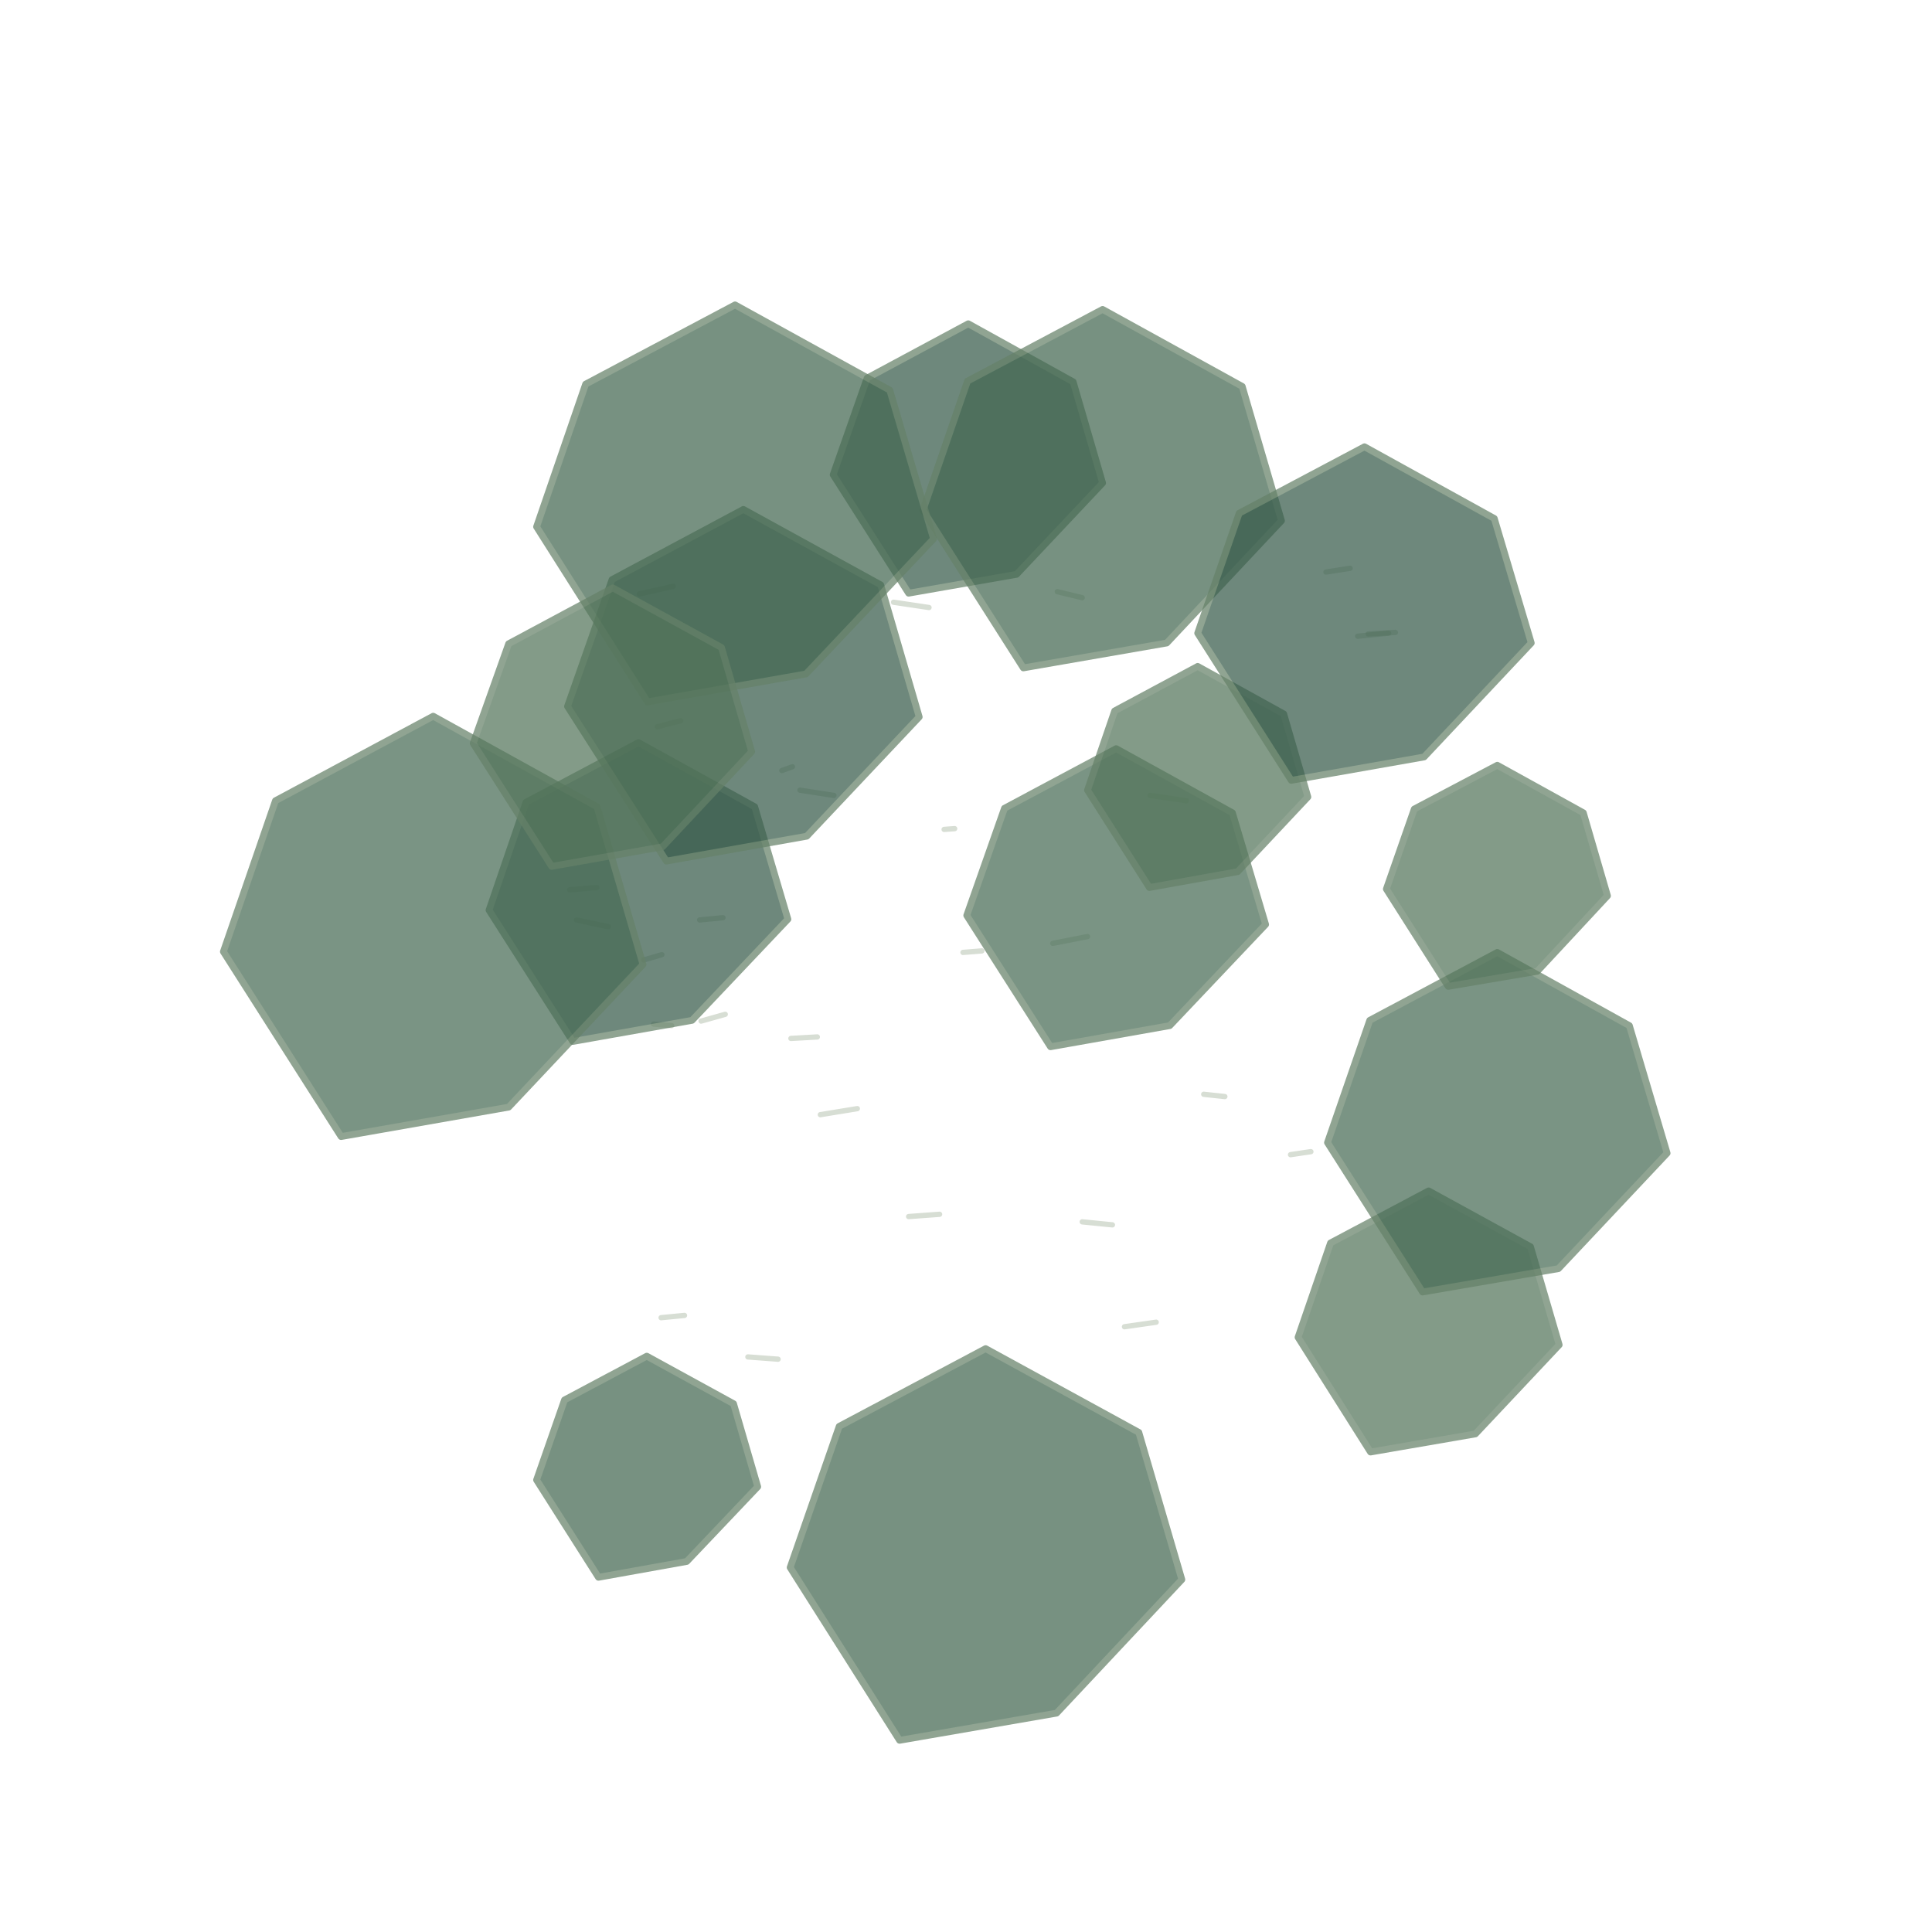
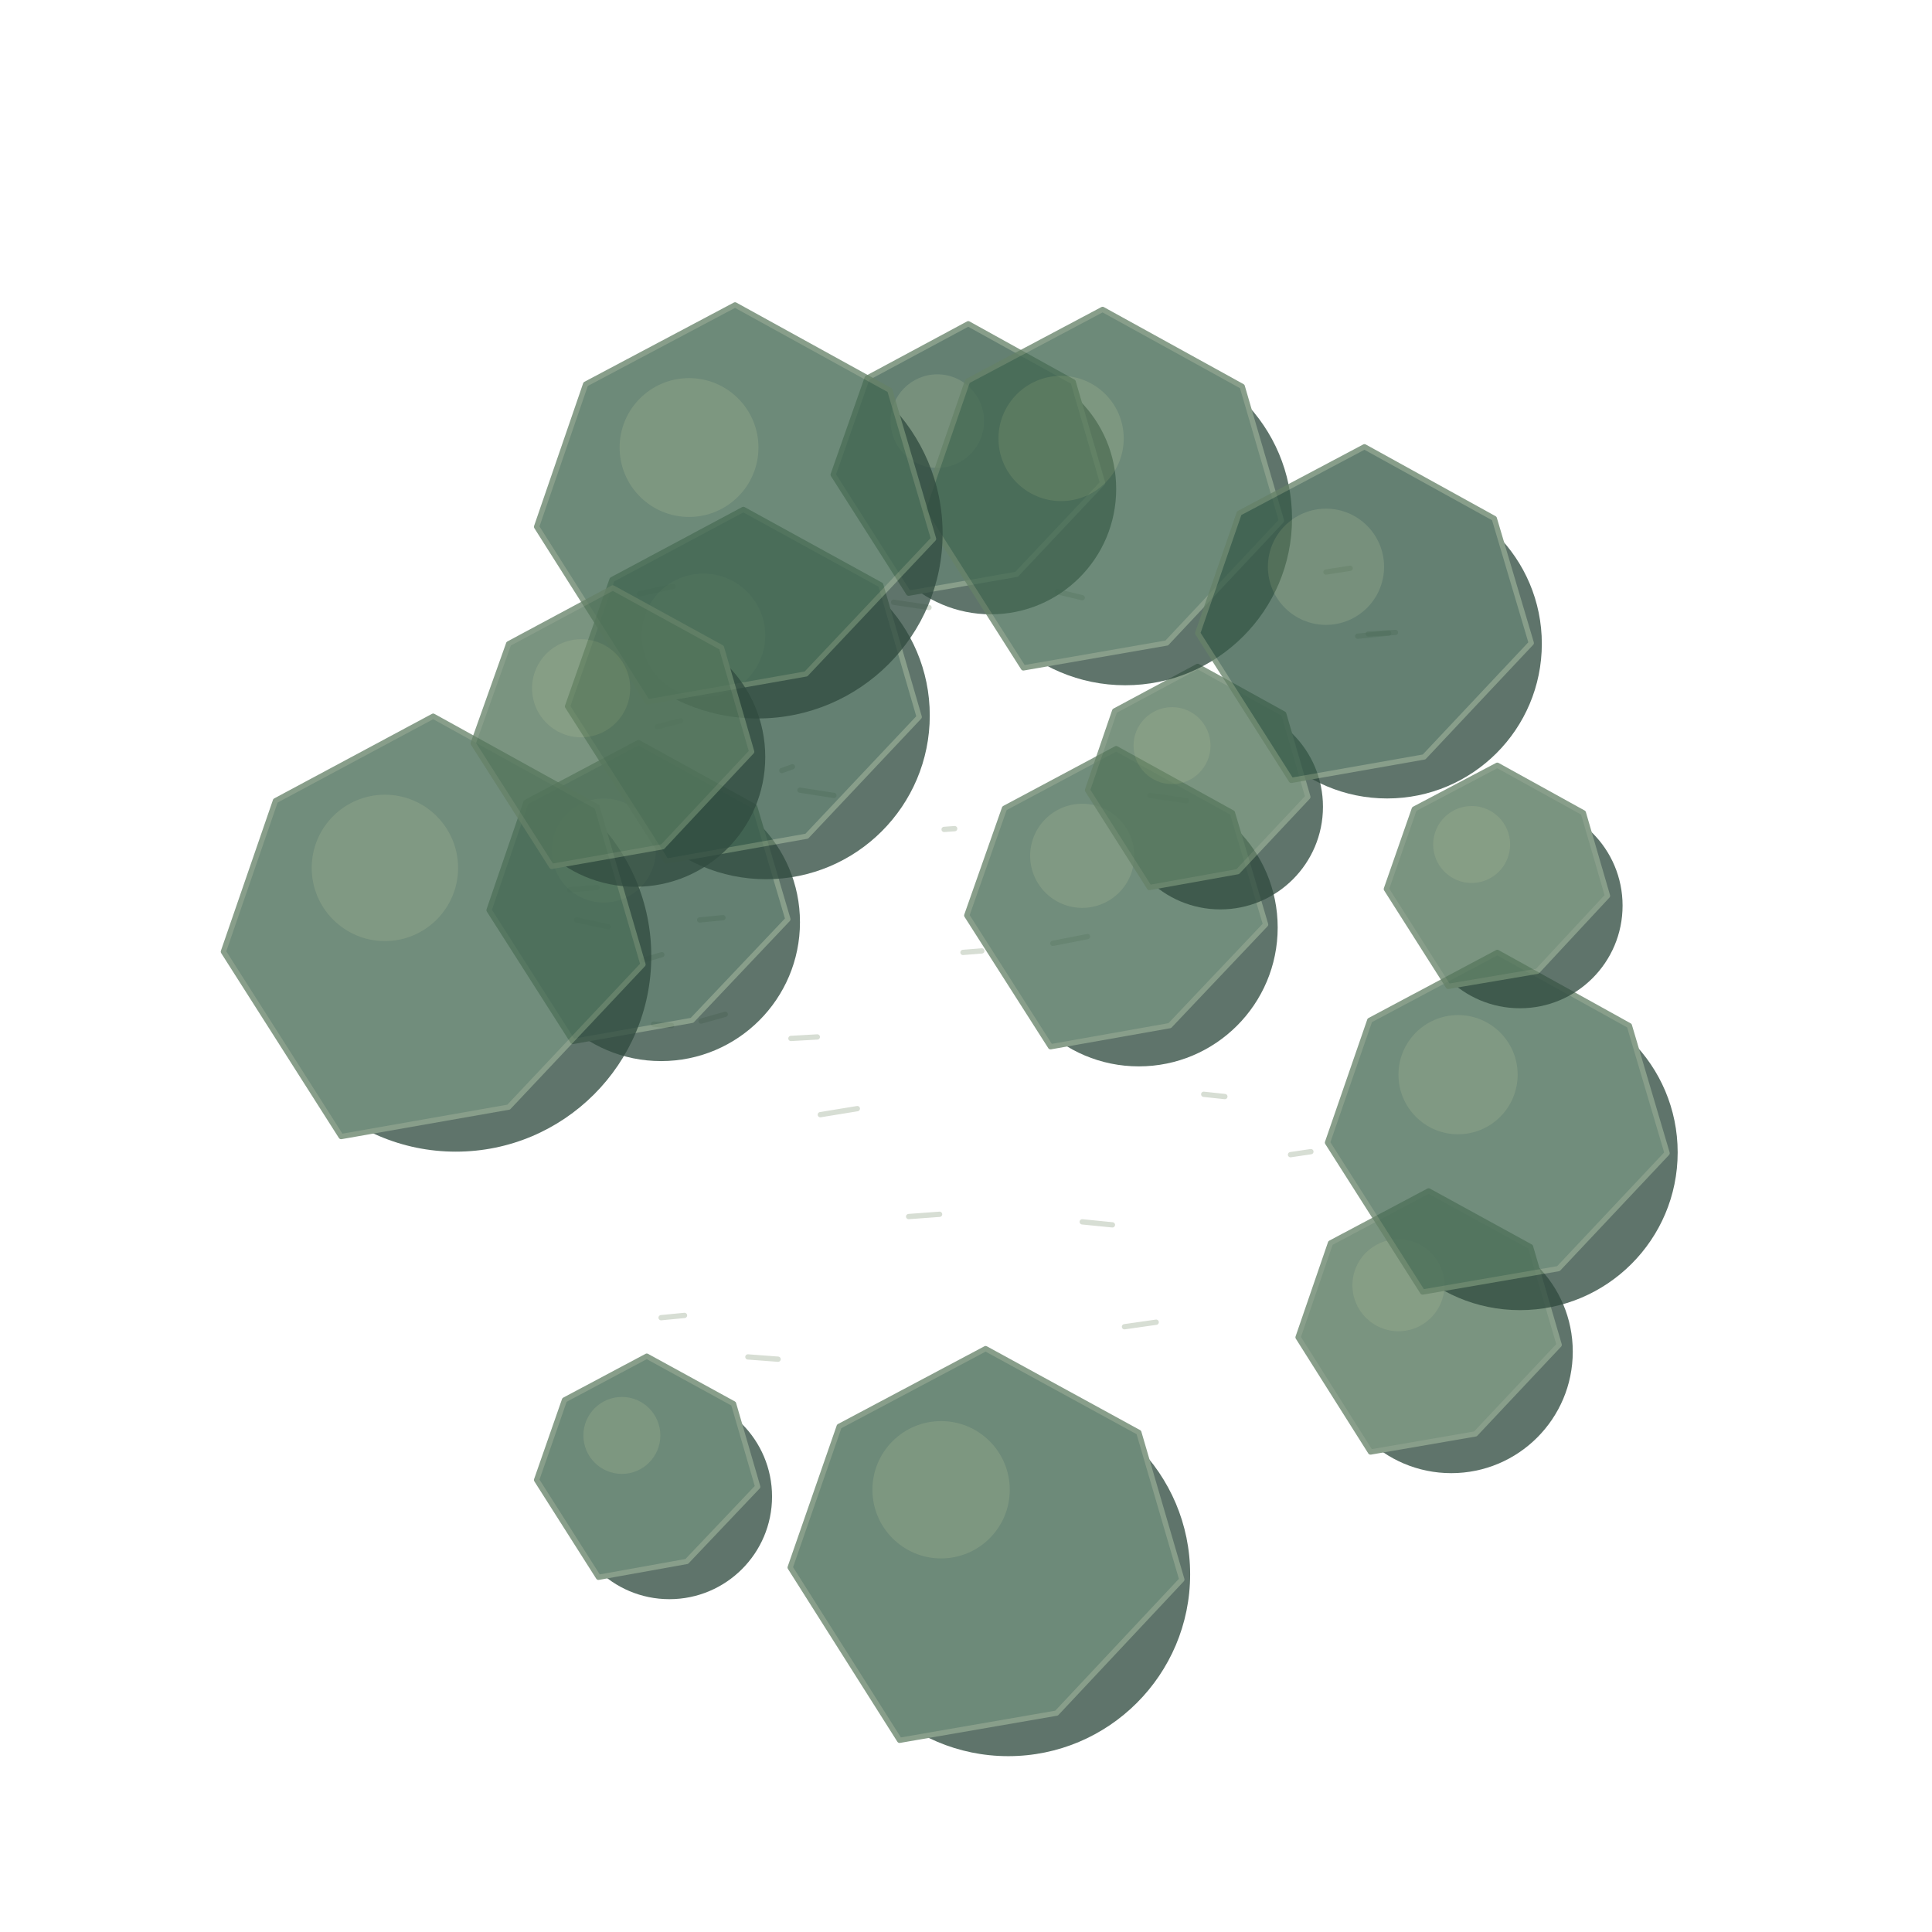
<svg xmlns="http://www.w3.org/2000/svg" viewBox="0 0 256 256" width="256" height="256" role="img" aria-label="forest terrain variant 1">
  <defs>
    <clipPath id="hex">
      <polygon points="128,0 238.851,64 238.851,192 128,256 17.149,192 17.149,64" />
    </clipPath>
  </defs>
  <g clip-path="url(#hex)">
    <path d="M127.6 126.2l2.5 -0.2" fill="none" stroke="#8b9d80" stroke-width="0.7" stroke-linejoin="round" stroke-linecap="round" opacity=".34" />
    <path d="M87.1 96.3l3.1 -0.8" fill="none" stroke="#8b9d80" stroke-width="0.7" stroke-linejoin="round" stroke-linecap="round" opacity=".34" />
    <path d="M120.4 161.2l4.1 -0.3" fill="none" stroke="#8b9d80" stroke-width="0.7" stroke-linejoin="round" stroke-linecap="round" opacity=".34" />
    <path d="M103.6 102.1l1.4 -0.5" fill="none" stroke="#8b9d80" stroke-width="0.7" stroke-linejoin="round" stroke-linecap="round" opacity=".34" />
    <path d="M85.3 127.2l2.4 -0.7" fill="none" stroke="#8b9d80" stroke-width="0.7" stroke-linejoin="round" stroke-linecap="round" opacity=".34" />
    <path d="M125.1 109.9l1.4 -0.1" fill="none" stroke="#8b9d80" stroke-width="0.7" stroke-linejoin="round" stroke-linecap="round" opacity=".34" />
    <path d="M76.4 121.9l4.2 0.9" fill="none" stroke="#8b9d80" stroke-width="0.7" stroke-linejoin="round" stroke-linecap="round" opacity=".34" />
    <path d="M75.5 117.9l3.6 -0.3" fill="none" stroke="#8b9d80" stroke-width="0.7" stroke-linejoin="round" stroke-linecap="round" opacity=".34" />
    <path d="M92.9 135.3l3.2 -0.9" fill="none" stroke="#8b9d80" stroke-width="0.7" stroke-linejoin="round" stroke-linecap="round" opacity=".34" />
    <path d="M181.3 84.0l3.6 -0.2" fill="none" stroke="#8b9d80" stroke-width="0.7" stroke-linejoin="round" stroke-linecap="round" opacity=".34" />
    <path d="M179.9 84.3l4.1 -0.4" fill="none" stroke="#8b9d80" stroke-width="0.7" stroke-linejoin="round" stroke-linecap="round" opacity=".34" />
    <path d="M104.8 137.6l3.5 -0.2" fill="none" stroke="#8b9d80" stroke-width="0.7" stroke-linejoin="round" stroke-linecap="round" opacity=".34" />
    <path d="M159.5 145.0l2.8 0.3" fill="none" stroke="#8b9d80" stroke-width="0.7" stroke-linejoin="round" stroke-linecap="round" opacity=".34" />
    <path d="M143.4 161.9l4.0 0.4" fill="none" stroke="#8b9d80" stroke-width="0.7" stroke-linejoin="round" stroke-linecap="round" opacity=".34" />
    <path d="M152.4 105.4l4.8 0.7" fill="none" stroke="#8b9d80" stroke-width="0.7" stroke-linejoin="round" stroke-linecap="round" opacity=".34" />
    <path d="M86.6 135.7l2.4 0.2" fill="none" stroke="#8b9d80" stroke-width="0.7" stroke-linejoin="round" stroke-linecap="round" opacity=".34" />
    <path d="M149.0 175.8l4.2 -0.6" fill="none" stroke="#8b9d80" stroke-width="0.7" stroke-linejoin="round" stroke-linecap="round" opacity=".34" />
    <path d="M140.1 78.4l3.3 0.8" fill="none" stroke="#8b9d80" stroke-width="0.7" stroke-linejoin="round" stroke-linecap="round" opacity=".34" />
    <path d="M139.5 125.0l4.6 -0.9" fill="none" stroke="#8b9d80" stroke-width="0.7" stroke-linejoin="round" stroke-linecap="round" opacity=".34" />
    <path d="M87.6 174.6l3.1 -0.3" fill="none" stroke="#8b9d80" stroke-width="0.7" stroke-linejoin="round" stroke-linecap="round" opacity=".34" />
    <path d="M106.0 104.7l4.5 0.7" fill="none" stroke="#8b9d80" stroke-width="0.7" stroke-linejoin="round" stroke-linecap="round" opacity=".34" />
    <path d="M171.0 153.0l2.7 -0.4" fill="none" stroke="#8b9d80" stroke-width="0.7" stroke-linejoin="round" stroke-linecap="round" opacity=".34" />
    <path d="M108.7 147.7l4.9 -0.8" fill="none" stroke="#8b9d80" stroke-width="0.7" stroke-linejoin="round" stroke-linecap="round" opacity=".34" />
    <path d="M92.7 121.9l3.1 -0.3" fill="none" stroke="#8b9d80" stroke-width="0.7" stroke-linejoin="round" stroke-linecap="round" opacity=".34" />
    <path d="M118.4 79.8l4.7 0.7" fill="none" stroke="#8b9d80" stroke-width="0.7" stroke-linejoin="round" stroke-linecap="round" opacity=".34" />
    <path d="M84.7 78.7l4.5 -1.0" fill="none" stroke="#8b9d80" stroke-width="0.7" stroke-linejoin="round" stroke-linecap="round" opacity=".34" />
    <path d="M175.7 75.8l3.2 -0.5" fill="none" stroke="#8b9d80" stroke-width="0.7" stroke-linejoin="round" stroke-linecap="round" opacity=".34" />
    <path d="M99.1 179.8l4.0 0.3" fill="none" stroke="#8b9d80" stroke-width="0.7" stroke-linejoin="round" stroke-linecap="round" opacity=".34" />
-     <polygon points="84.6,98.4 100.0,106.9 104.4,121.8 91.7,135.2 75.9,138.0 64.8,120.6 69.7,106.3" fill="#365a49" stroke="#658168" stroke-width="0.9" stroke-linejoin="round" opacity=".72" />
-     <polygon points="130.6,178.7 150.9,189.8 156.6,209.3 140.0,227.0 119.2,230.6 104.7,207.7 111.2,189.0" fill="#426751" stroke="#658168" stroke-width="0.9" stroke-linejoin="round" opacity=".72" />
-     <polygon points="189.3,157.8 202.8,165.2 206.6,178.2 195.5,190.0 181.6,192.4 172.0,177.2 176.3,164.7" fill="#53745a" stroke="#658168" stroke-width="0.9" stroke-linejoin="round" opacity=".72" />
-     <polygon points="147.9,99.2 163.3,107.7 167.7,122.5 155.0,135.9 139.2,138.7 128.1,121.3 133.1,107.1" fill="#476b55" stroke="#658168" stroke-width="0.9" stroke-linejoin="round" opacity=".72" />
-     <polygon points="128.3,42.9 142.2,50.6 146.1,64.0 134.7,76.1 120.4,78.6 110.4,62.9 114.9,50.1" fill="#365a49" stroke="#658168" stroke-width="0.9" stroke-linejoin="round" opacity=".72" />
-     <polygon points="85.7,179.7 97.2,186.0 100.4,197.0 91.0,206.9 79.3,209.0 71.1,196.1 74.8,185.5" fill="#426751" stroke="#658168" stroke-width="0.9" stroke-linejoin="round" opacity=".72" />
-     <polygon points="158.7,88.3 170.1,94.6 173.3,105.6 164.0,115.5 152.3,117.6 144.1,104.7 147.7,94.2" fill="#53745a" stroke="#658168" stroke-width="0.9" stroke-linejoin="round" opacity=".72" />
-     <polygon points="198.4,126.2 215.9,135.9 220.9,152.8 206.5,168.1 188.5,171.2 175.9,151.4 181.5,135.2" fill="#476b55" stroke="#658168" stroke-width="0.9" stroke-linejoin="round" opacity=".72" />
-     <polygon points="98.5,67.5 116.7,77.5 121.8,95.0 106.9,110.8 88.3,114.1 75.2,93.6 81.1,76.8" fill="#365a49" stroke="#658168" stroke-width="0.9" stroke-linejoin="round" opacity=".72" />
-     <polygon points="146.1,41.0 164.6,51.2 169.8,69.0 154.6,85.2 135.6,88.5 122.3,67.6 128.2,50.5" fill="#426751" stroke="#658168" stroke-width="0.9" stroke-linejoin="round" opacity=".72" />
-     <polygon points="198.4,101.4 209.8,107.7 213.0,118.7 203.7,128.7 191.9,130.7 183.7,117.8 187.4,107.2" fill="#53745a" stroke="#658168" stroke-width="0.9" stroke-linejoin="round" opacity=".72" />
-     <polygon points="57.4,94.9 79.1,106.9 85.2,127.8 67.4,146.7 45.2,150.6 29.6,126.1 36.5,106.1" fill="#476b55" stroke="#658168" stroke-width="0.9" stroke-linejoin="round" opacity=".72" />
-     <polygon points="180.8,59.2 198.0,68.7 202.9,85.2 188.7,100.3 171.1,103.4 158.7,83.9 164.2,68.0" fill="#365a49" stroke="#658168" stroke-width="0.9" stroke-linejoin="round" opacity=".72" />
-     <polygon points="97.4,40.4 117.9,51.7 123.7,71.4 106.8,89.3 85.8,93.0 71.1,69.8 77.6,50.9" fill="#426751" stroke="#658168" stroke-width="0.9" stroke-linejoin="round" opacity=".72" />
-     <polygon points="81.2,77.9 95.6,85.8 99.6,99.6 87.8,112.2 73.1,114.8 62.7,98.5 67.4,85.3" fill="#53745a" stroke="#658168" stroke-width="0.9" stroke-linejoin="round" opacity=".72" />
+     <g opacity=".77">
+       <circle cx="87.6" cy="122.2" r="18.4" fill="#304b3f" />
+       <polygon points="84.6,98.4 100.0,106.9 104.4,121.8 91.7,135.2 75.9,138.0 64.8,120.6 69.7,106.3" fill="#365a49" stroke="#658168" stroke-width="0.7" stroke-linejoin="round" />
+       <circle cx="80.0" cy="112.7" r="6.9" fill="#849c70" opacity=".32" />
+     </g>
+     <g opacity=".77">
+       <circle cx="133.6" cy="208.6" r="24.1" fill="#304b3f" />
+       <polygon points="130.6,178.7 150.9,189.8 156.6,209.3 140.0,227.0 119.2,230.6 104.7,207.7 111.2,189.0" fill="#426751" stroke="#658168" stroke-width="0.7" stroke-linejoin="round" />
+       <circle cx="124.7" cy="197.4" r="9.1" fill="#849c70" opacity=".32" />
+     </g>
+     <g opacity=".77">
+       <circle cx="192.3" cy="179.1" r="16.1" fill="#304b3f" />
+       <polygon points="189.3,157.8 202.8,165.2 206.6,178.2 195.5,190.0 181.6,192.4 172.0,177.2 176.3,164.7" fill="#53745a" stroke="#658168" stroke-width="0.7" stroke-linejoin="round" />
+       <circle cx="185.3" cy="170.3" r="6.1" fill="#849c70" opacity=".32" />
+     </g>
+     <g opacity=".77">
+       <circle cx="150.9" cy="122.9" r="18.4" fill="#304b3f" />
+       <polygon points="147.9,99.2 163.3,107.7 167.7,122.5 155.0,135.9 139.2,138.7 128.1,121.3 133.1,107.1" fill="#476b55" stroke="#658168" stroke-width="0.7" stroke-linejoin="round" />
+       <circle cx="143.4" cy="113.4" r="6.9" fill="#849c70" opacity=".32" />
+     </g>
+     <g opacity=".77">
+       <circle cx="131.3" cy="64.8" r="16.6" fill="#304b3f" />
+       <polygon points="128.3,42.9 142.2,50.6 146.1,64.0 134.7,76.1 120.4,78.6 110.4,62.9 114.9,50.1" fill="#365a49" stroke="#658168" stroke-width="0.7" stroke-linejoin="round" />
+       <circle cx="124.2" cy="55.8" r="6.2" fill="#849c70" opacity=".32" />
+     </g>
+     <g opacity=".77">
+       <circle cx="88.7" cy="198.3" r="13.6" fill="#304b3f" />
+       <polygon points="85.7,179.7 97.2,186.0 100.4,197.0 91.0,206.9 79.3,209.0 71.1,196.1 74.8,185.5" fill="#426751" stroke="#658168" stroke-width="0.7" stroke-linejoin="round" />
+       <circle cx="82.4" cy="190.2" r="5.1" fill="#849c70" opacity=".32" />
+     </g>
+     <g opacity=".77">
+       <circle cx="161.7" cy="106.9" r="13.6" fill="#304b3f" />
+       <polygon points="158.7,88.3 170.1,94.6 173.3,105.6 164.0,115.5 152.3,117.6 144.1,104.7 147.7,94.2" fill="#53745a" stroke="#658168" stroke-width="0.7" stroke-linejoin="round" />
+       <circle cx="155.3" cy="98.8" r="5.1" fill="#849c70" opacity=".32" />
+     </g>
+     <g opacity=".77">
+       <circle cx="201.4" cy="152.7" r="20.9" fill="#304b3f" />
+       <polygon points="198.4,126.2 215.9,135.9 220.9,152.8 206.5,168.1 188.5,171.2 175.9,151.4 181.5,135.2" fill="#476b55" stroke="#658168" stroke-width="0.7" stroke-linejoin="round" />
+       <circle cx="193.2" cy="142.4" r="7.9" fill="#849c70" opacity=".32" />
+     </g>
+     <g opacity=".77">
+       <circle cx="101.5" cy="94.8" r="21.7" fill="#304b3f" />
+       <polygon points="98.5,67.5 116.7,77.5 121.8,95.0 106.9,110.8 88.3,114.1 75.2,93.6 81.1,76.8" fill="#365a49" stroke="#658168" stroke-width="0.7" stroke-linejoin="round" />
+       <circle cx="93.2" cy="84.2" r="8.2" fill="#849c70" opacity=".32" />
+     </g>
+     <g opacity=".77">
+       <circle cx="149.1" cy="68.7" r="22.1" fill="#304b3f" />
+       <polygon points="146.1,41.0 164.6,51.2 169.8,69.0 154.6,85.2 135.6,88.5 122.3,67.6 128.2,50.5" fill="#426751" stroke="#658168" stroke-width="0.7" stroke-linejoin="round" />
+       <circle cx="140.6" cy="58.1" r="8.3" fill="#849c70" opacity=".32" />
+     </g>
+     <g opacity=".77">
+       <circle cx="201.4" cy="120.0" r="13.6" fill="#304b3f" />
+       <polygon points="198.4,101.4 209.8,107.7 213.0,118.7 203.7,128.7 191.9,130.7 183.7,117.8 187.4,107.2" fill="#53745a" stroke="#658168" stroke-width="0.7" stroke-linejoin="round" />
+       <circle cx="195.0" cy="111.9" r="5.1" fill="#849c70" opacity=".32" />
+     </g>
+     <g opacity=".77">
+       <circle cx="60.4" cy="126.7" r="25.9" fill="#304b3f" />
+       <polygon points="57.4,94.9 79.1,106.9 85.2,127.8 67.4,146.7 45.2,150.6 29.6,126.1 36.5,106.1" fill="#476b55" stroke="#658168" stroke-width="0.7" stroke-linejoin="round" />
+       <circle cx="51.0" cy="115.0" r="9.7" fill="#849c70" opacity=".32" />
+     </g>
+     <g opacity=".77">
+       <circle cx="183.8" cy="85.3" r="20.5" fill="#304b3f" />
+       <polygon points="180.8,59.2 198.0,68.7 202.9,85.2 188.7,100.3 171.1,103.4 158.7,83.9 164.2,68.0" fill="#365a49" stroke="#658168" stroke-width="0.7" stroke-linejoin="round" />
+       <circle cx="175.7" cy="75.1" r="7.7" fill="#849c70" opacity=".32" />
+     </g>
+     <g opacity=".77">
+       <circle cx="100.4" cy="70.7" r="24.5" fill="#304b3f" />
+       <polygon points="97.4,40.4 117.9,51.7 123.7,71.4 106.8,89.3 85.8,93.0 71.1,69.8 77.6,50.9" fill="#426751" stroke="#658168" stroke-width="0.7" stroke-linejoin="round" />
+       <circle cx="91.3" cy="59.3" r="9.2" fill="#849c70" opacity=".32" />
+     </g>
+     <g opacity=".77">
+       <circle cx="84.2" cy="100.3" r="17.2" fill="#304b3f" />
+       <polygon points="81.2,77.9 95.6,85.8 99.6,99.6 87.8,112.2 73.1,114.8 62.7,98.5 67.4,85.3" fill="#53745a" stroke="#658168" stroke-width="0.7" stroke-linejoin="round" />
+       <circle cx="77.0" cy="91.2" r="6.5" fill="#849c70" opacity=".32" />
+     </g>
  </g>
</svg>
